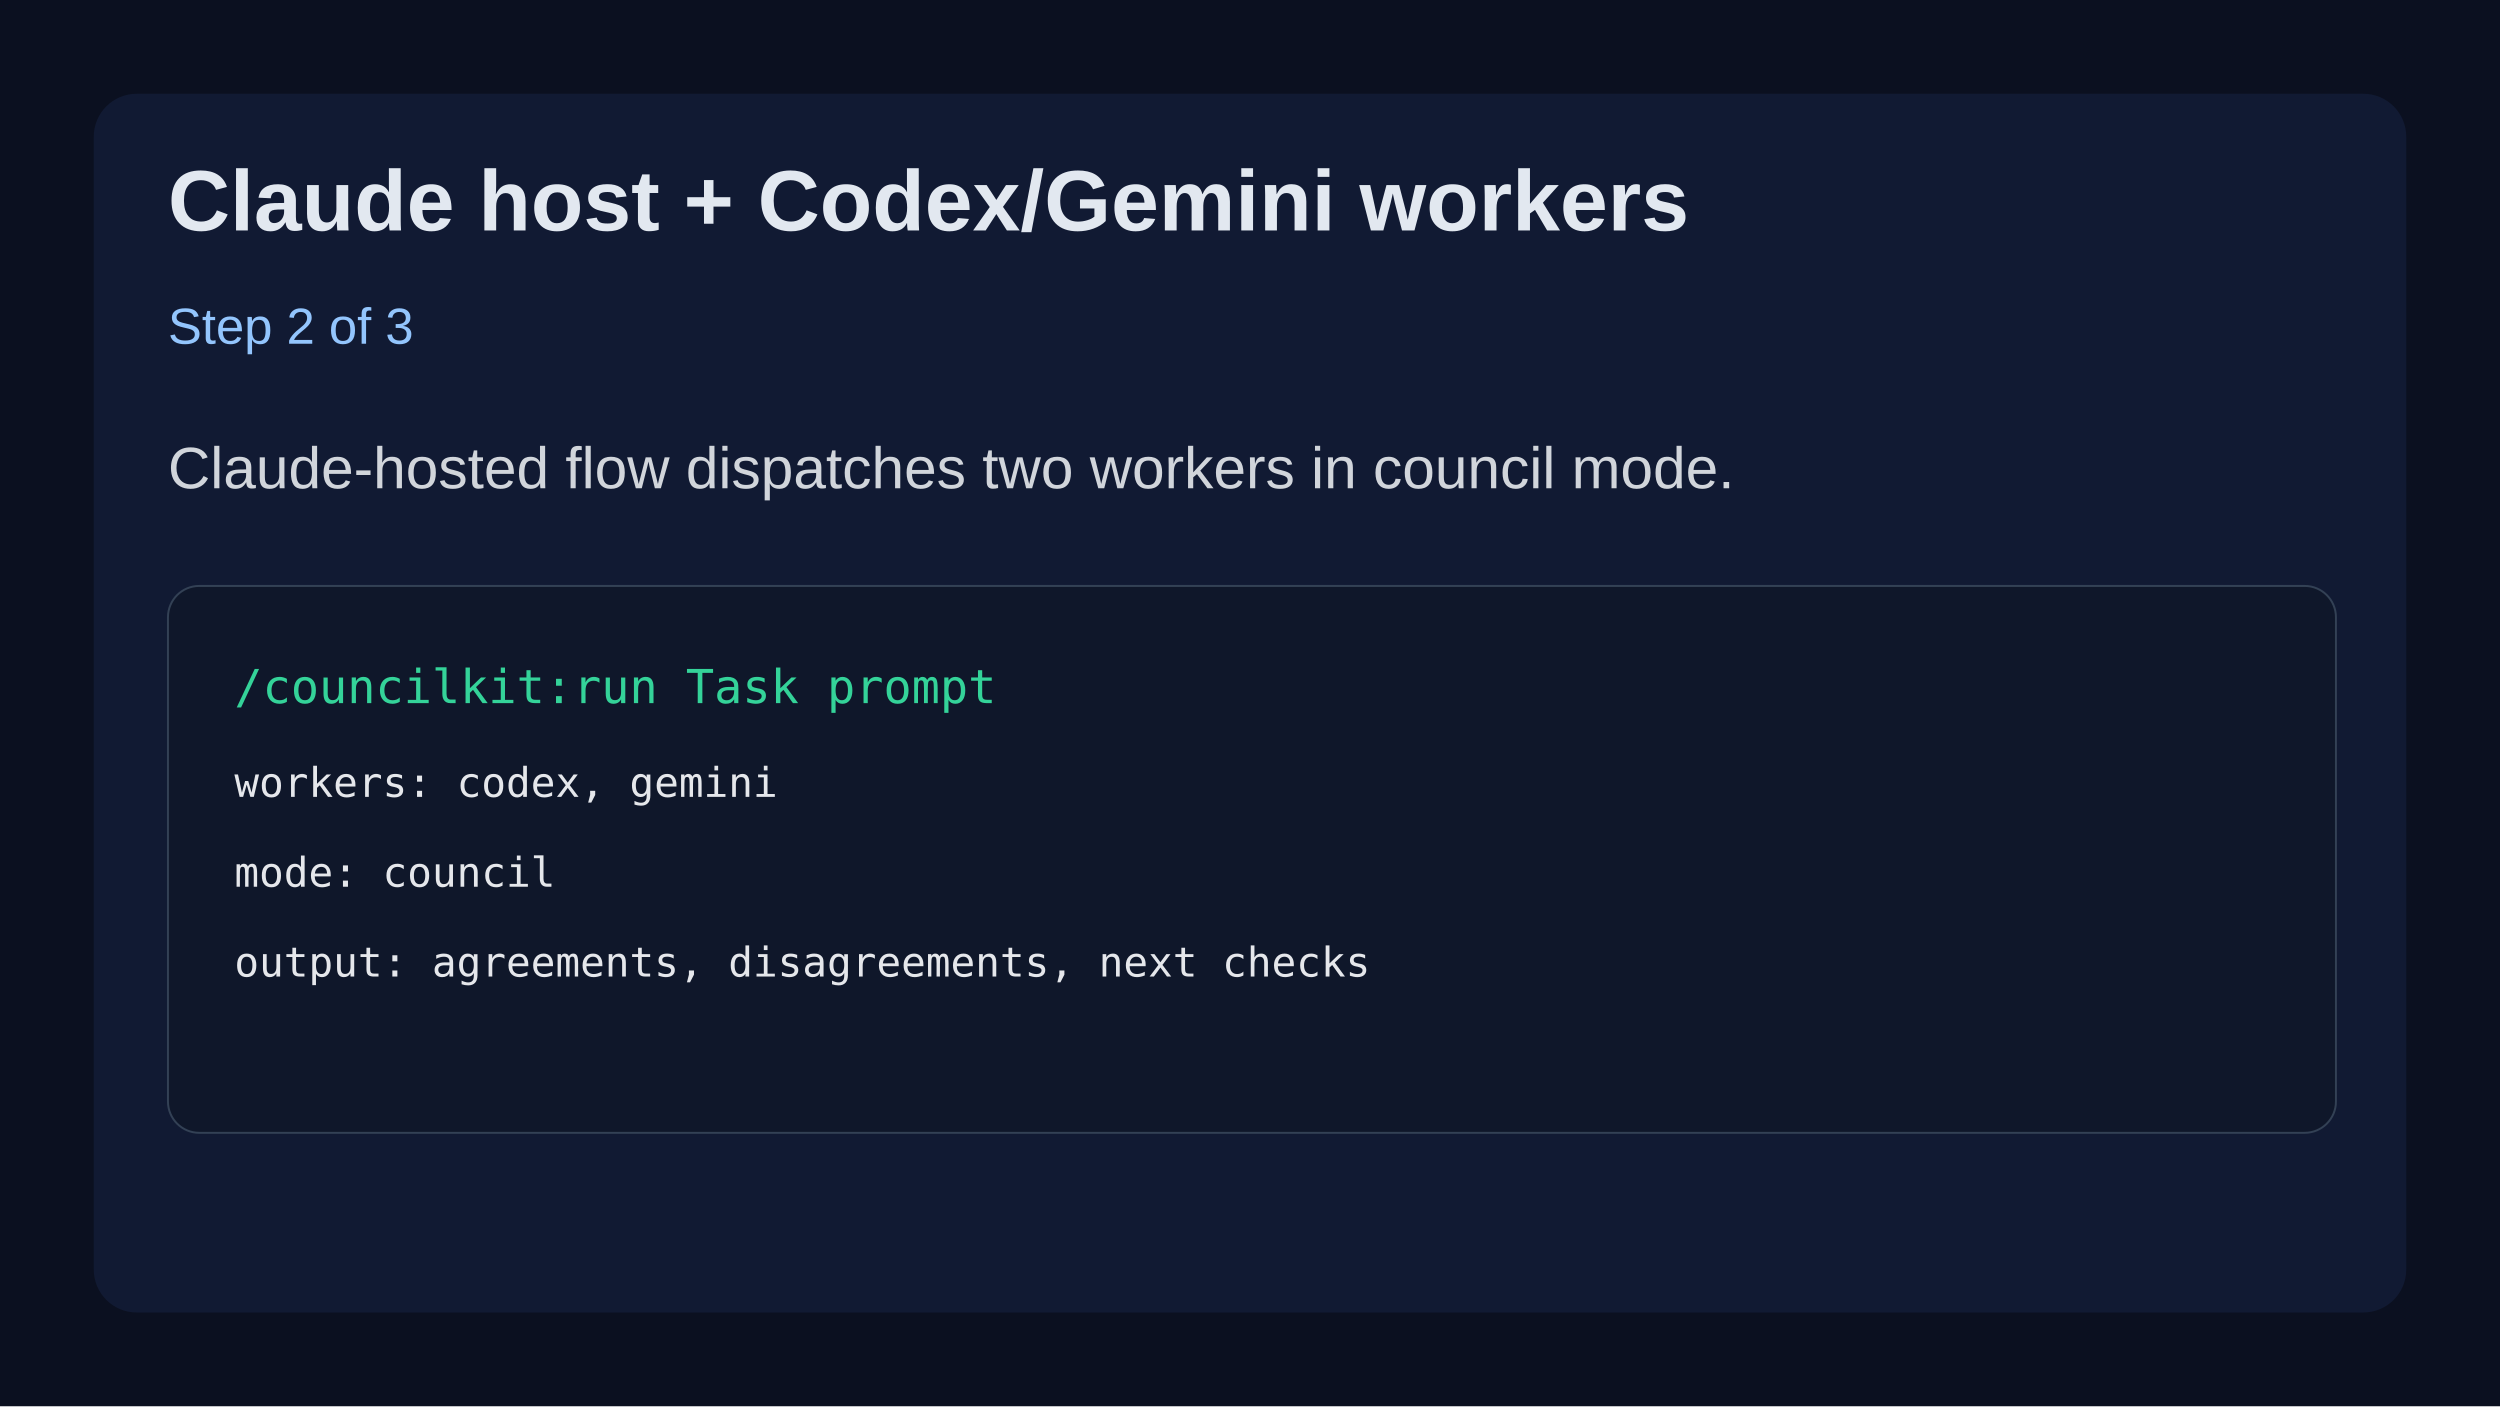
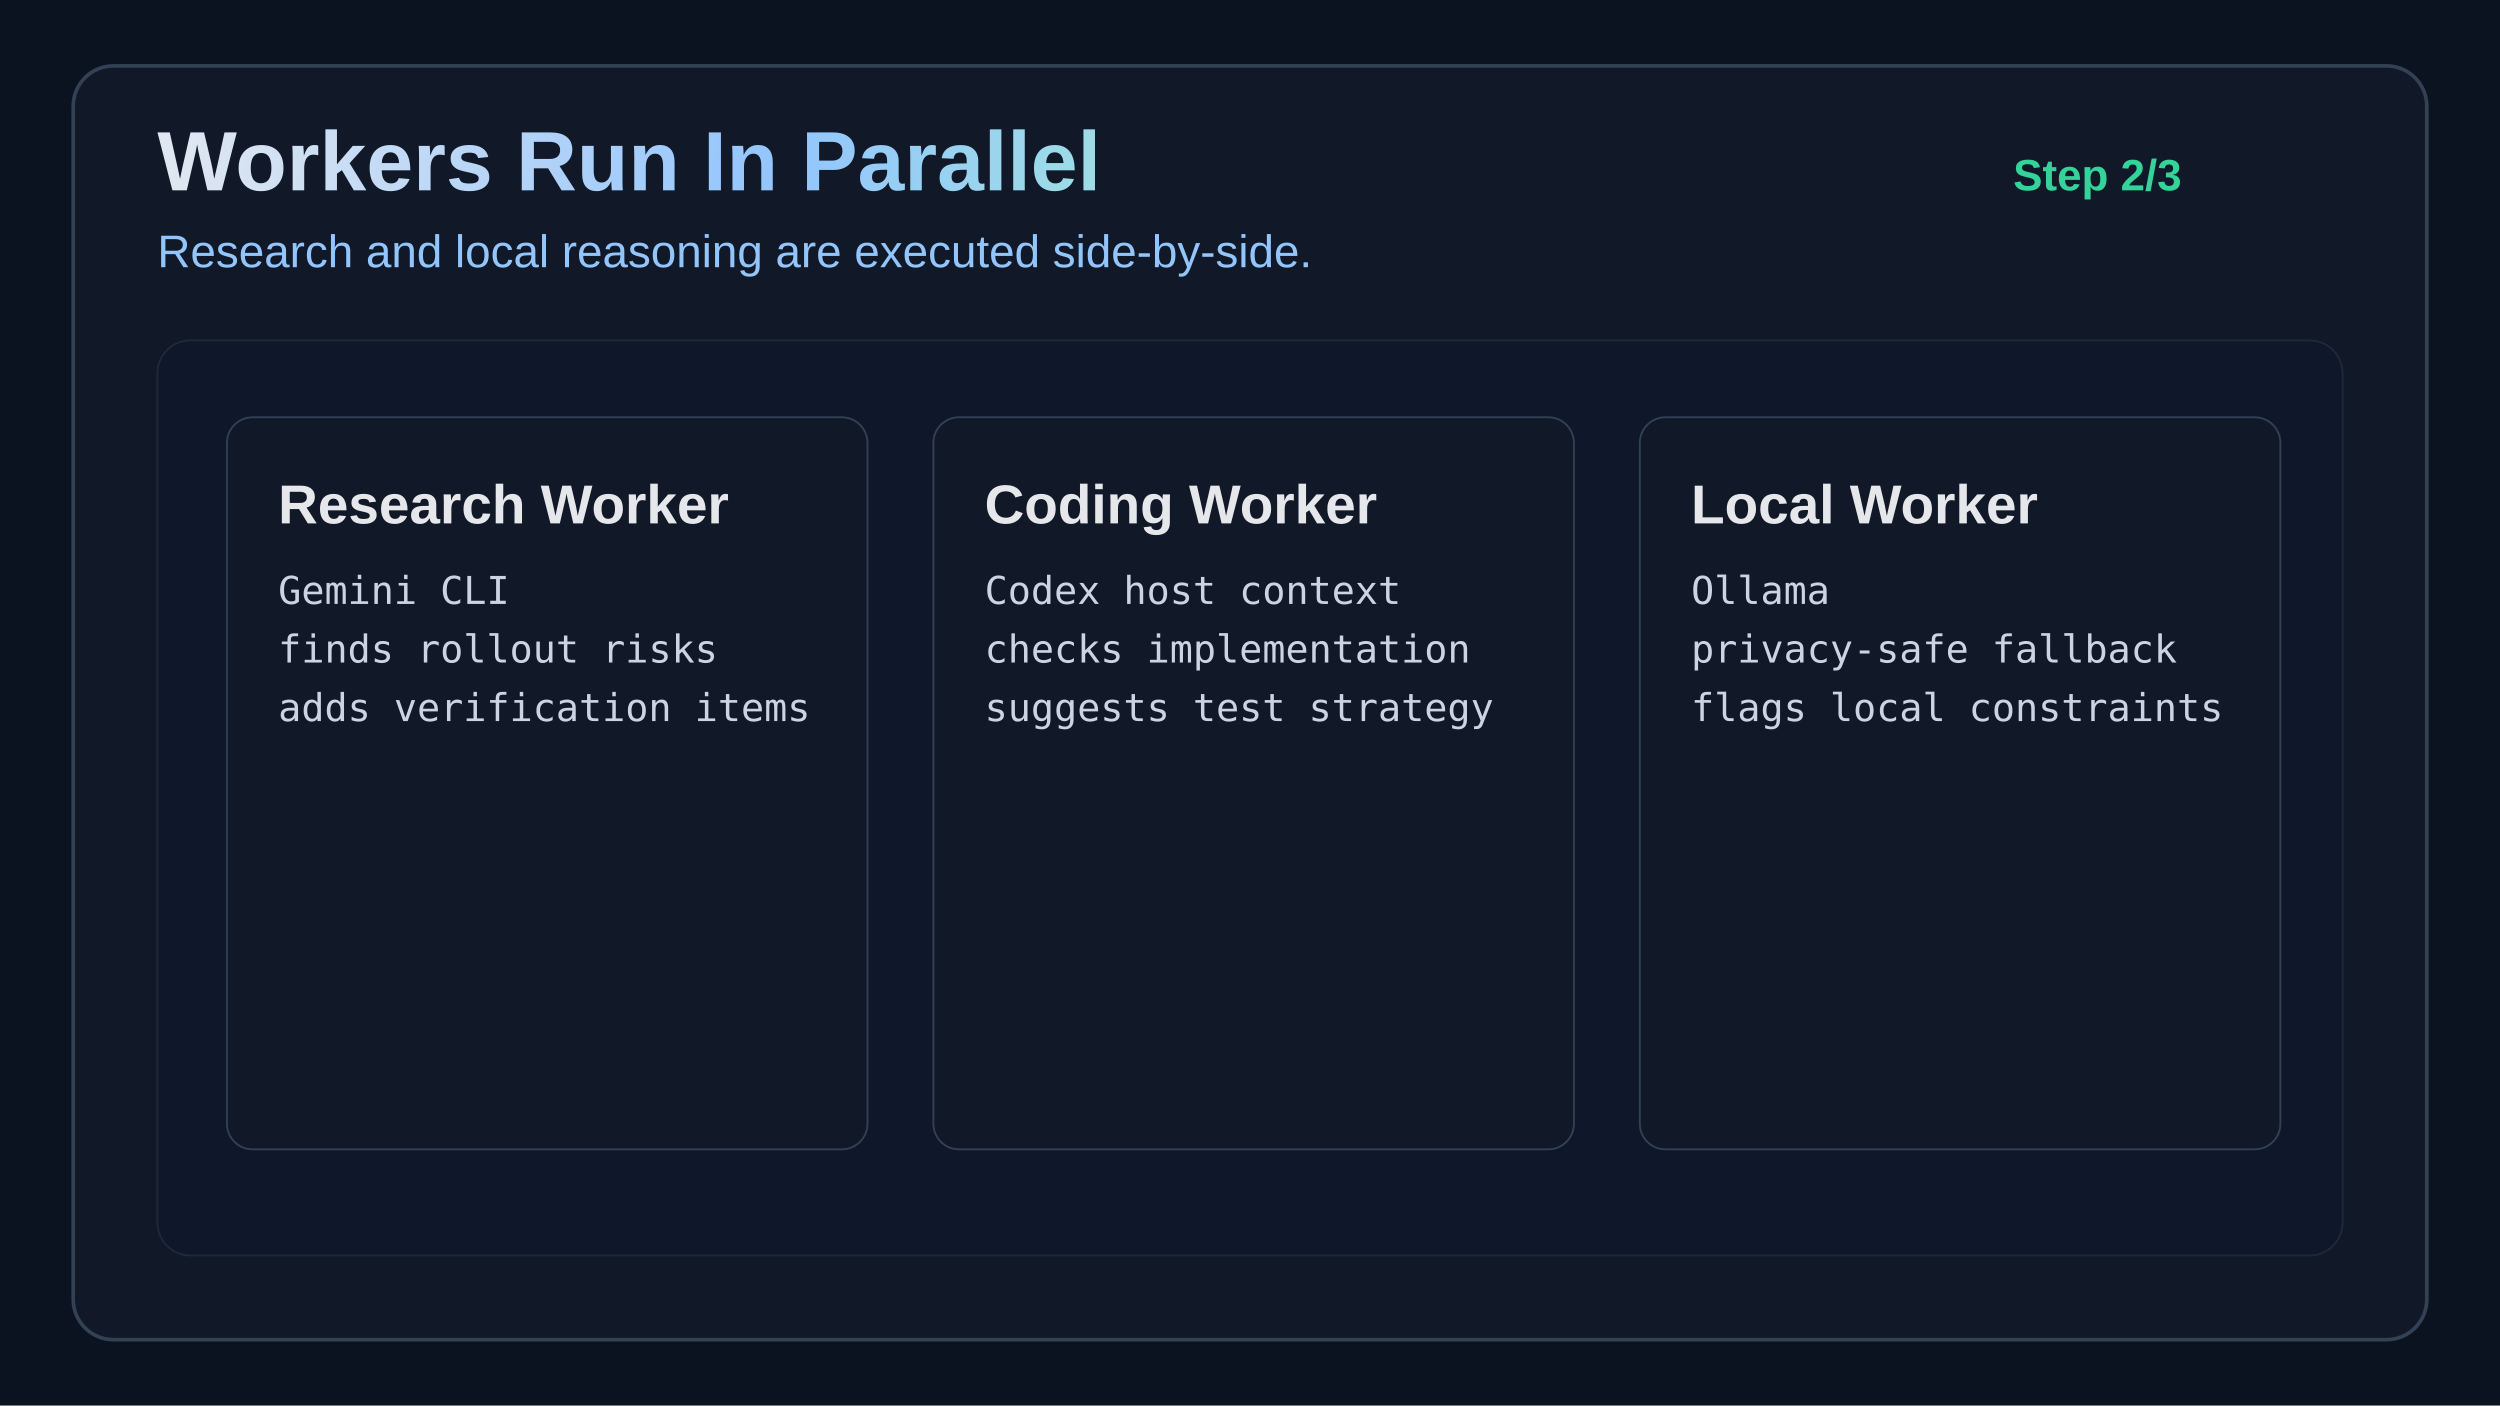
- <svg xmlns="http://www.w3.org/2000/svg" width="1280" height="720" viewBox="0 0 1280 720" fill="none">
-   <rect width="1280" height="720" fill="#0B1020" />
-   <rect x="48" y="48" width="1184" height="624" rx="22" fill="#111A33" />
-   <text x="86" y="118" fill="#E2E8F0" font-family="Segoe UI, Arial, sans-serif" font-size="44" font-weight="700">Claude host + Codex/Gemini workers</text>
-   <text x="86" y="176" fill="#93C5FD" font-family="Segoe UI, Arial, sans-serif" font-size="26">Step 2 of 3</text>
-   <text x="86" y="250" fill="#D1D5DB" font-family="Segoe UI, Arial, sans-serif" font-size="30">Claude-hosted flow dispatches two workers in council mode.</text>
-   <rect x="86" y="300" width="1110" height="280" rx="16" fill="#0F172A" stroke="#334155" />
-   <text x="120" y="360" fill="#34D399" font-family="Consolas, Menlo, monospace" font-size="24">/councilkit:run Task prompt</text>
-   <text x="120" y="408" fill="#E5E7EB" font-family="Consolas, Menlo, monospace" font-size="21">workers: codex, gemini</text>
-   <text x="120" y="454" fill="#E5E7EB" font-family="Consolas, Menlo, monospace" font-size="21">mode: council</text>
-   <text x="120" y="500" fill="#E5E7EB" font-family="Consolas, Menlo, monospace" font-size="21">output: agreements, disagreements, next checks</text>
+ <svg xmlns="http://www.w3.org/2000/svg" width="1366" height="768" viewBox="0 0 1366 768" fill="none">
+   <defs>
+     <linearGradient id="titleGrad" x1="84" y1="62" x2="760" y2="150" gradientUnits="userSpaceOnUse">
+       <stop stop-color="#E2E8F0" />
+       <stop offset="0.5" stop-color="#93C5FD" />
+       <stop offset="1" stop-color="#A7F3D0" />
+     </linearGradient>
+   </defs>
+   <rect width="1366" height="768" fill="#0B1220" />
+   <rect x="40" y="36" width="1286" height="696" rx="22" fill="#111827" stroke="#334155" stroke-width="2" />
+   <text x="86" y="104" fill="url(#titleGrad)" font-family="Segoe UI, Arial, sans-serif" font-size="46" font-weight="700">Workers Run In Parallel</text>
+   <text x="86" y="146" fill="#93C5FD" font-family="Segoe UI, Arial, sans-serif" font-size="25">Research and local reasoning are executed side-by-side.</text>
+   <text x="1100" y="104" fill="#34D399" font-family="Segoe UI, Arial, sans-serif" font-size="24" font-weight="700">Step 2/3</text>
+   <rect x="86" y="186" width="1194" height="500" rx="18" fill="#0F172A" stroke="#1F2937" />
+   <rect x="124" y="228" width="350" height="400" rx="14" fill="#111827" stroke="#334155" />
+   <rect x="510" y="228" width="350" height="400" rx="14" fill="#111827" stroke="#334155" />
+   <rect x="896" y="228" width="350" height="400" rx="14" fill="#111827" stroke="#334155" />
+   <text x="152" y="286" fill="#E5E7EB" font-family="Segoe UI, Arial, sans-serif" font-size="30" font-weight="700">Research Worker</text>
+   <text x="152" y="330" fill="#CBD5E1" font-family="Consolas, Menlo, monospace" font-size="21">Gemini CLI</text>
+   <text x="152" y="362" fill="#CBD5E1" font-family="Consolas, Menlo, monospace" font-size="21">finds rollout risks</text>
+   <text x="152" y="394" fill="#CBD5E1" font-family="Consolas, Menlo, monospace" font-size="21">adds verification items</text>
+   <text x="538" y="286" fill="#E5E7EB" font-family="Segoe UI, Arial, sans-serif" font-size="30" font-weight="700">Coding Worker</text>
+   <text x="538" y="330" fill="#CBD5E1" font-family="Consolas, Menlo, monospace" font-size="21">Codex host context</text>
+   <text x="538" y="362" fill="#CBD5E1" font-family="Consolas, Menlo, monospace" font-size="21">checks implementation</text>
+   <text x="538" y="394" fill="#CBD5E1" font-family="Consolas, Menlo, monospace" font-size="21">suggests test strategy</text>
+   <text x="924" y="286" fill="#E5E7EB" font-family="Segoe UI, Arial, sans-serif" font-size="30" font-weight="700">Local Worker</text>
+   <text x="924" y="330" fill="#CBD5E1" font-family="Consolas, Menlo, monospace" font-size="21">Ollama</text>
+   <text x="924" y="362" fill="#CBD5E1" font-family="Consolas, Menlo, monospace" font-size="21">privacy-safe fallback</text>
+   <text x="924" y="394" fill="#CBD5E1" font-family="Consolas, Menlo, monospace" font-size="21">flags local constraints</text>
</svg>
